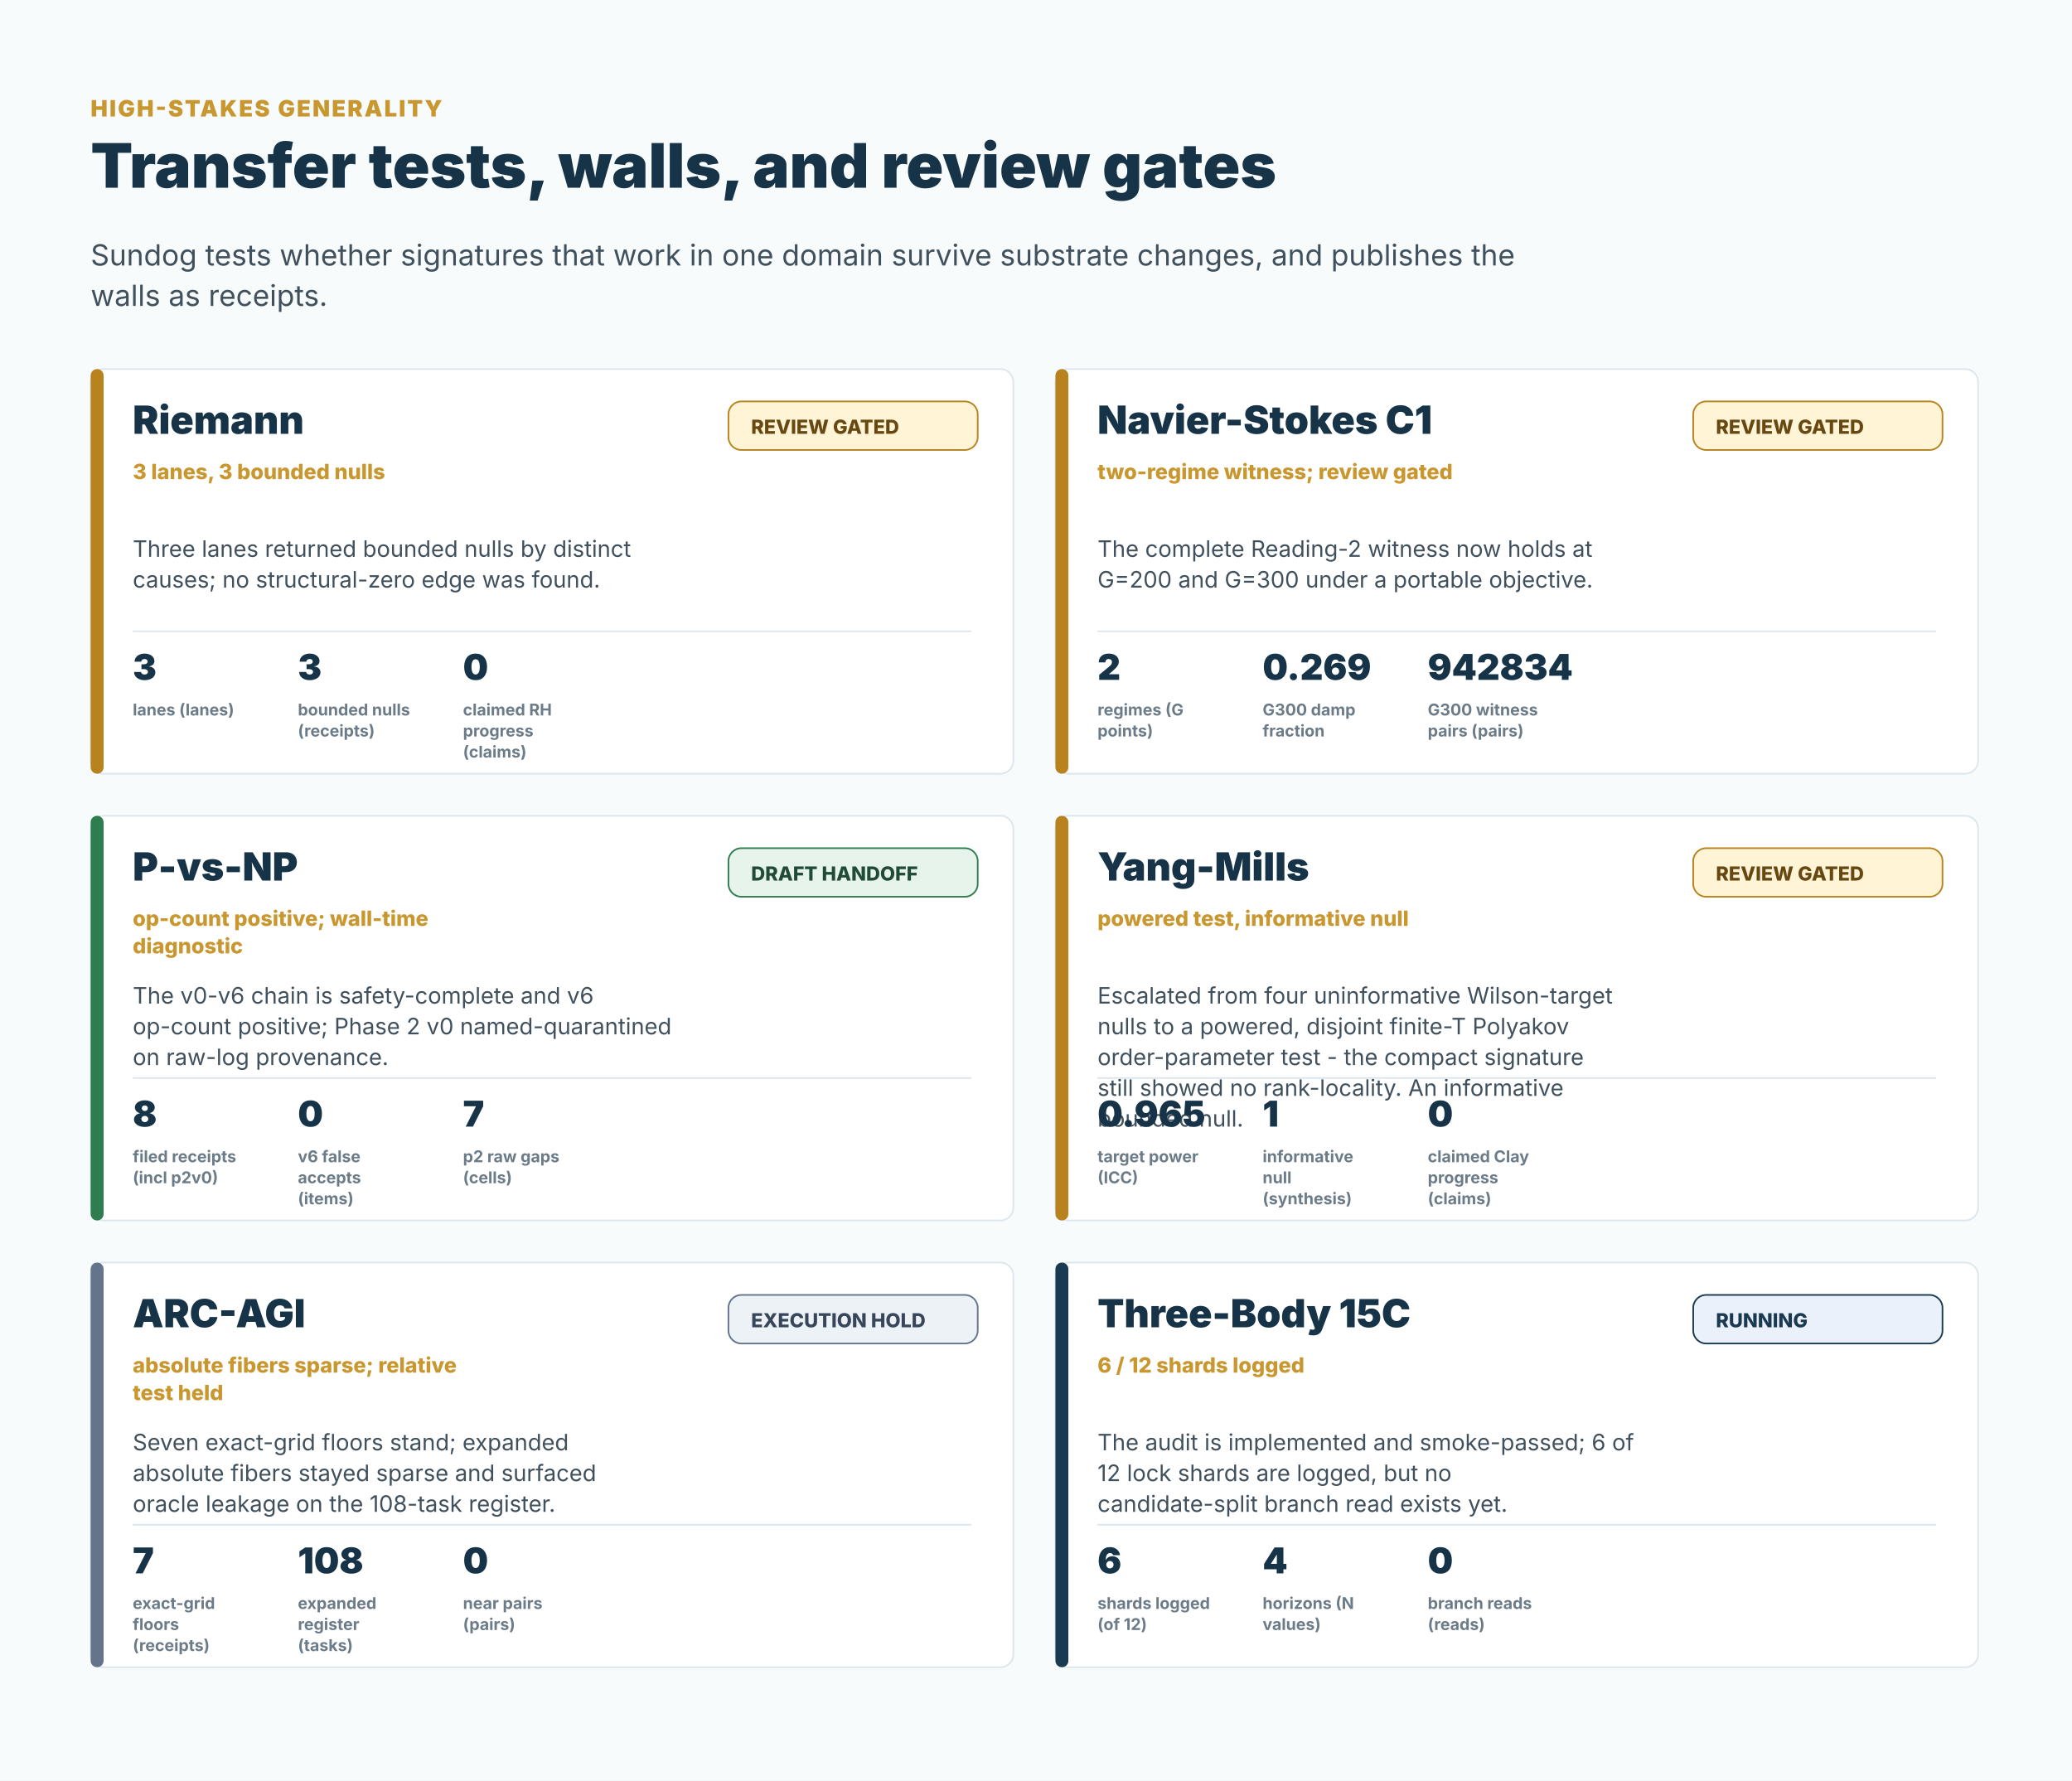
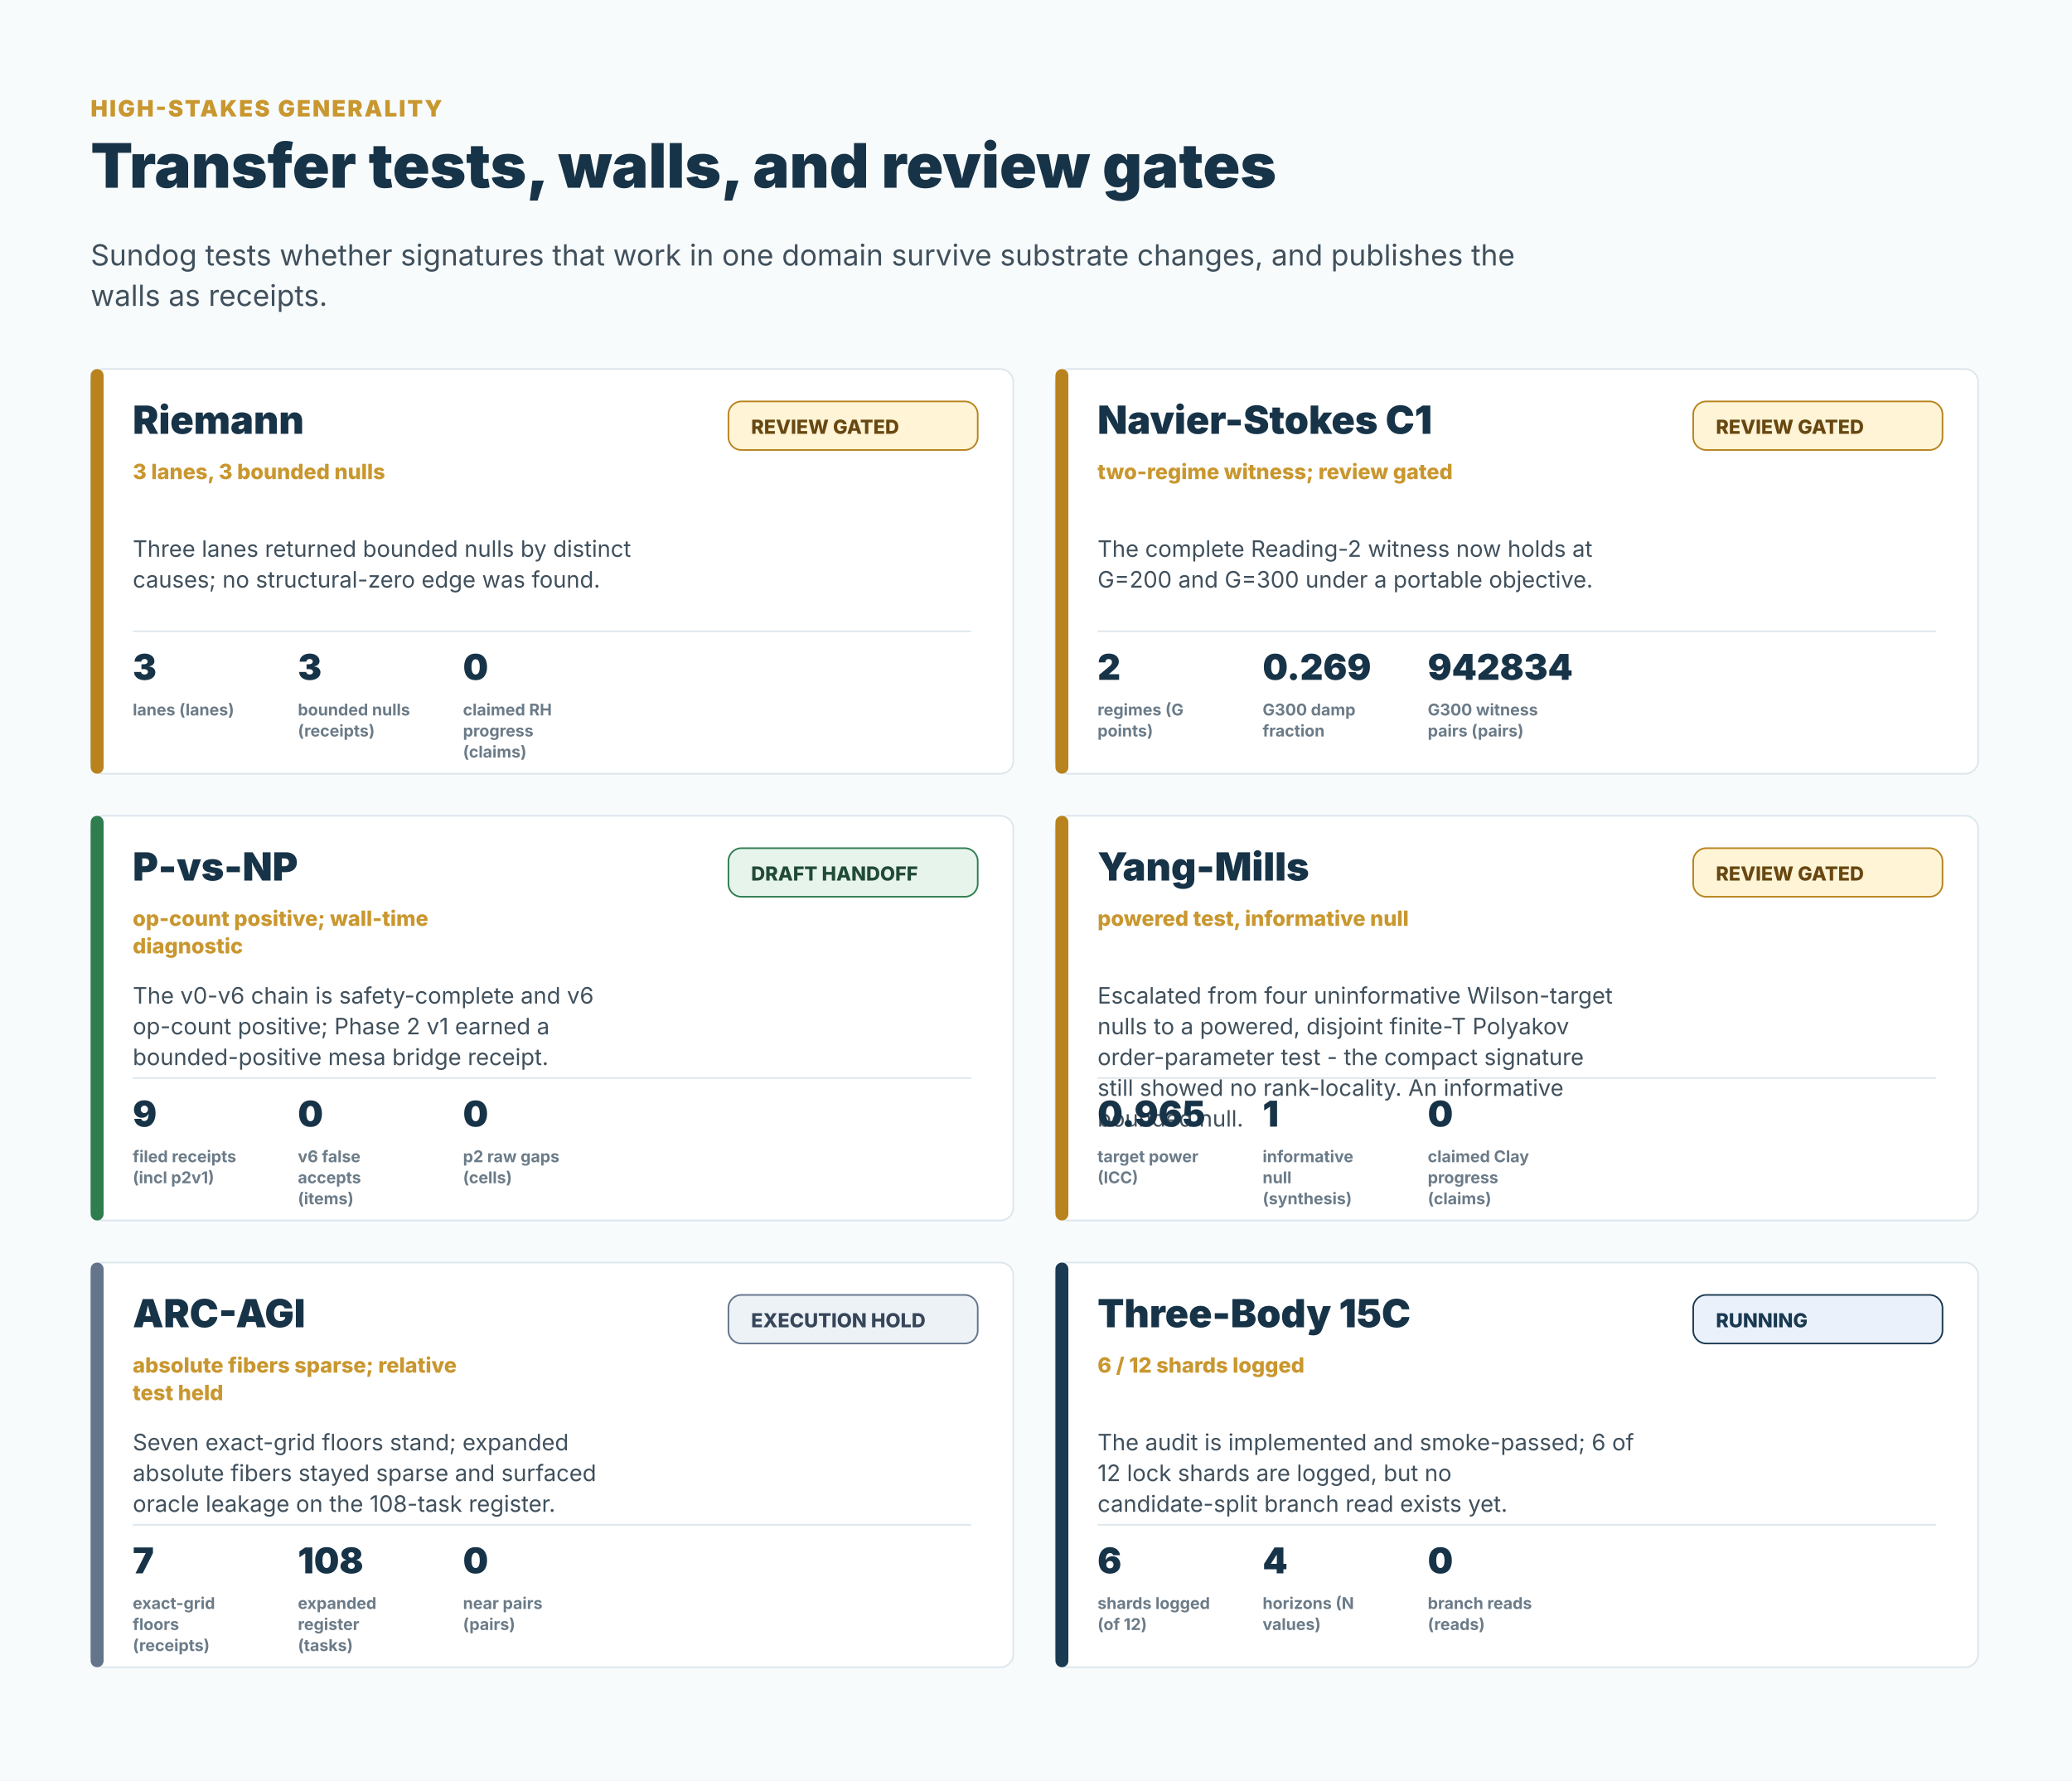
<svg xmlns="http://www.w3.org/2000/svg" viewBox="0 0 1280 1100" width="1280" height="1100" role="img" aria-labelledby="title desc">
  <rect width="1280" height="1100" fill="#F8FBFC" />
  <text x="56" y="72" fill="#C9972F" font-family="system-ui, -apple-system, BlinkMacSystemFont, 'Segoe UI', sans-serif" font-size="14" font-weight="850" letter-spacing="0.08em">HIGH-STAKES GENERALITY</text>
  <text x="56" y="116" fill="#173348" font-family="system-ui, -apple-system, BlinkMacSystemFont, 'Segoe UI', sans-serif" font-size="38" font-weight="850" text-anchor="start" letter-spacing="0">
    <tspan x="56" dy="0">Transfer tests, walls, and review gates</tspan>
  </text>
  <text x="56" y="164" fill="#40505C" font-family="system-ui, -apple-system, BlinkMacSystemFont, 'Segoe UI', sans-serif" font-size="18" font-weight="400" text-anchor="start" letter-spacing="0">
    <tspan x="56" dy="0">Sundog tests whether signatures that work in one domain survive substrate changes, and publishes the</tspan>
    <tspan x="56" dy="25">walls as receipts.</tspan>
  </text>
  <g class="generality-card" data-project="riemann">
    <rect x="56" y="228" width="570" height="250" rx="8" fill="#FFFFFF" stroke="#DCE6EC" stroke-width="1" />
    <rect x="56" y="228" width="8" height="250" rx="4" fill="#B8831E" />
    <g>
      <rect x="450" y="248" width="154" height="30" rx="8" fill="#FFF4D6" stroke="#B8831E" stroke-width="1" />
      <text x="464" y="268" fill="#684811" font-family="system-ui, -apple-system, BlinkMacSystemFont, 'Segoe UI', sans-serif" font-size="12" font-weight="800" letter-spacing="0">REVIEW GATED</text>
    </g>
    <text x="82" y="268" fill="#173348" font-family="system-ui, -apple-system, BlinkMacSystemFont, 'Segoe UI', sans-serif" font-size="24" font-weight="850" letter-spacing="0">Riemann</text>
    <text x="82" y="296" fill="#C9972F" font-family="system-ui, -apple-system, BlinkMacSystemFont, 'Segoe UI', sans-serif" font-size="13" font-weight="800" text-anchor="start" letter-spacing="0">
      <tspan x="82" dy="0">3 lanes, 3 bounded nulls</tspan>
    </text>
    <text x="82" y="344" fill="#40505C" font-family="system-ui, -apple-system, BlinkMacSystemFont, 'Segoe UI', sans-serif" font-size="14" font-weight="400" text-anchor="start" letter-spacing="0">
      <tspan x="82" dy="0">Three lanes returned bounded nulls by distinct</tspan>
      <tspan x="82" dy="19">causes; no structural-zero edge was found.</tspan>
    </text>
    <line x1="82" y1="390" x2="600" y2="390" stroke="#DCE6EC" stroke-width="1" />
    <g>
      <text x="82" y="420" fill="#173348" font-family="system-ui, -apple-system, BlinkMacSystemFont, 'Segoe UI', sans-serif" font-size="22" font-weight="850" letter-spacing="0">3</text>
      <text x="82" y="442" fill="#6B7B88" font-family="system-ui, -apple-system, BlinkMacSystemFont, 'Segoe UI', sans-serif" font-size="10" font-weight="700" text-anchor="start" letter-spacing="0">
        <tspan x="82" dy="0">lanes (lanes)</tspan>
      </text>
    </g>
    <g>
      <text x="184" y="420" fill="#173348" font-family="system-ui, -apple-system, BlinkMacSystemFont, 'Segoe UI', sans-serif" font-size="22" font-weight="850" letter-spacing="0">3</text>
      <text x="184" y="442" fill="#6B7B88" font-family="system-ui, -apple-system, BlinkMacSystemFont, 'Segoe UI', sans-serif" font-size="10" font-weight="700" text-anchor="start" letter-spacing="0">
        <tspan x="184" dy="0">bounded nulls</tspan>
        <tspan x="184" dy="13">(receipts)</tspan>
      </text>
    </g>
    <g>
      <text x="286" y="420" fill="#173348" font-family="system-ui, -apple-system, BlinkMacSystemFont, 'Segoe UI', sans-serif" font-size="22" font-weight="850" letter-spacing="0">0</text>
      <text x="286" y="442" fill="#6B7B88" font-family="system-ui, -apple-system, BlinkMacSystemFont, 'Segoe UI', sans-serif" font-size="10" font-weight="700" text-anchor="start" letter-spacing="0">
        <tspan x="286" dy="0">claimed RH</tspan>
        <tspan x="286" dy="13">progress</tspan>
        <tspan x="286" dy="13">(claims)</tspan>
      </text>
    </g>
  </g>
  <g class="generality-card" data-project="navier_stokes_c1">
    <rect x="652" y="228" width="570" height="250" rx="8" fill="#FFFFFF" stroke="#DCE6EC" stroke-width="1" />
    <rect x="652" y="228" width="8" height="250" rx="4" fill="#B8831E" />
    <g>
      <rect x="1046" y="248" width="154" height="30" rx="8" fill="#FFF4D6" stroke="#B8831E" stroke-width="1" />
      <text x="1060" y="268" fill="#684811" font-family="system-ui, -apple-system, BlinkMacSystemFont, 'Segoe UI', sans-serif" font-size="12" font-weight="800" letter-spacing="0">REVIEW GATED</text>
    </g>
    <text x="678" y="268" fill="#173348" font-family="system-ui, -apple-system, BlinkMacSystemFont, 'Segoe UI', sans-serif" font-size="24" font-weight="850" letter-spacing="0">Navier-Stokes C1</text>
    <text x="678" y="296" fill="#C9972F" font-family="system-ui, -apple-system, BlinkMacSystemFont, 'Segoe UI', sans-serif" font-size="13" font-weight="800" text-anchor="start" letter-spacing="0">
      <tspan x="678" dy="0">two-regime witness; review gated</tspan>
    </text>
    <text x="678" y="344" fill="#40505C" font-family="system-ui, -apple-system, BlinkMacSystemFont, 'Segoe UI', sans-serif" font-size="14" font-weight="400" text-anchor="start" letter-spacing="0">
      <tspan x="678" dy="0">The complete Reading-2 witness now holds at</tspan>
      <tspan x="678" dy="19">G=200 and G=300 under a portable objective.</tspan>
    </text>
    <line x1="678" y1="390" x2="1196" y2="390" stroke="#DCE6EC" stroke-width="1" />
    <g>
      <text x="678" y="420" fill="#173348" font-family="system-ui, -apple-system, BlinkMacSystemFont, 'Segoe UI', sans-serif" font-size="22" font-weight="850" letter-spacing="0">2</text>
      <text x="678" y="442" fill="#6B7B88" font-family="system-ui, -apple-system, BlinkMacSystemFont, 'Segoe UI', sans-serif" font-size="10" font-weight="700" text-anchor="start" letter-spacing="0">
        <tspan x="678" dy="0">regimes (G</tspan>
        <tspan x="678" dy="13">points)</tspan>
      </text>
    </g>
    <g>
      <text x="780" y="420" fill="#173348" font-family="system-ui, -apple-system, BlinkMacSystemFont, 'Segoe UI', sans-serif" font-size="22" font-weight="850" letter-spacing="0">0.269</text>
      <text x="780" y="442" fill="#6B7B88" font-family="system-ui, -apple-system, BlinkMacSystemFont, 'Segoe UI', sans-serif" font-size="10" font-weight="700" text-anchor="start" letter-spacing="0">
        <tspan x="780" dy="0">G300 damp</tspan>
        <tspan x="780" dy="13">fraction</tspan>
      </text>
    </g>
    <g>
      <text x="882" y="420" fill="#173348" font-family="system-ui, -apple-system, BlinkMacSystemFont, 'Segoe UI', sans-serif" font-size="22" font-weight="850" letter-spacing="0">942834</text>
      <text x="882" y="442" fill="#6B7B88" font-family="system-ui, -apple-system, BlinkMacSystemFont, 'Segoe UI', sans-serif" font-size="10" font-weight="700" text-anchor="start" letter-spacing="0">
        <tspan x="882" dy="0">G300 witness</tspan>
        <tspan x="882" dy="13">pairs (pairs)</tspan>
      </text>
    </g>
  </g>
  <g class="generality-card" data-project="pvnp">
    <rect x="56" y="504" width="570" height="250" rx="8" fill="#FFFFFF" stroke="#DCE6EC" stroke-width="1" />
    <rect x="56" y="504" width="8" height="250" rx="4" fill="#2F7D4F" />
    <g>
      <rect x="450" y="524" width="154" height="30" rx="8" fill="#E7F4EC" stroke="#2F7D4F" stroke-width="1" />
      <text x="464" y="544" fill="#214B36" font-family="system-ui, -apple-system, BlinkMacSystemFont, 'Segoe UI', sans-serif" font-size="12" font-weight="800" letter-spacing="0">DRAFT HANDOFF</text>
    </g>
    <text x="82" y="544" fill="#173348" font-family="system-ui, -apple-system, BlinkMacSystemFont, 'Segoe UI', sans-serif" font-size="24" font-weight="850" letter-spacing="0">P-vs-NP</text>
    <text x="82" y="572" fill="#C9972F" font-family="system-ui, -apple-system, BlinkMacSystemFont, 'Segoe UI', sans-serif" font-size="13" font-weight="800" text-anchor="start" letter-spacing="0">
      <tspan x="82" dy="0">op-count positive; wall-time</tspan>
      <tspan x="82" dy="17">diagnostic</tspan>
    </text>
    <text x="82" y="620" fill="#40505C" font-family="system-ui, -apple-system, BlinkMacSystemFont, 'Segoe UI', sans-serif" font-size="14" font-weight="400" text-anchor="start" letter-spacing="0">
      <tspan x="82" dy="0">The v0-v6 chain is safety-complete and v6</tspan>
-       <tspan x="82" dy="19">op-count positive; Phase 2 v0 named-quarantined</tspan>
-       <tspan x="82" dy="19">on raw-log provenance.</tspan>
+       <tspan x="82" dy="19">op-count positive; Phase 2 v1 earned a</tspan>
+       <tspan x="82" dy="19">bounded-positive mesa bridge receipt.</tspan>
    </text>
    <line x1="82" y1="666" x2="600" y2="666" stroke="#DCE6EC" stroke-width="1" />
    <g>
-       <text x="82" y="696" fill="#173348" font-family="system-ui, -apple-system, BlinkMacSystemFont, 'Segoe UI', sans-serif" font-size="22" font-weight="850" letter-spacing="0">8</text>
+       <text x="82" y="696" fill="#173348" font-family="system-ui, -apple-system, BlinkMacSystemFont, 'Segoe UI', sans-serif" font-size="22" font-weight="850" letter-spacing="0">9</text>
      <text x="82" y="718" fill="#6B7B88" font-family="system-ui, -apple-system, BlinkMacSystemFont, 'Segoe UI', sans-serif" font-size="10" font-weight="700" text-anchor="start" letter-spacing="0">
        <tspan x="82" dy="0">filed receipts</tspan>
-         <tspan x="82" dy="13">(incl p2v0)</tspan>
+         <tspan x="82" dy="13">(incl p2v1)</tspan>
      </text>
    </g>
    <g>
      <text x="184" y="696" fill="#173348" font-family="system-ui, -apple-system, BlinkMacSystemFont, 'Segoe UI', sans-serif" font-size="22" font-weight="850" letter-spacing="0">0</text>
      <text x="184" y="718" fill="#6B7B88" font-family="system-ui, -apple-system, BlinkMacSystemFont, 'Segoe UI', sans-serif" font-size="10" font-weight="700" text-anchor="start" letter-spacing="0">
        <tspan x="184" dy="0">v6 false</tspan>
        <tspan x="184" dy="13">accepts</tspan>
        <tspan x="184" dy="13">(items)</tspan>
      </text>
    </g>
    <g>
-       <text x="286" y="696" fill="#173348" font-family="system-ui, -apple-system, BlinkMacSystemFont, 'Segoe UI', sans-serif" font-size="22" font-weight="850" letter-spacing="0">7</text>
+       <text x="286" y="696" fill="#173348" font-family="system-ui, -apple-system, BlinkMacSystemFont, 'Segoe UI', sans-serif" font-size="22" font-weight="850" letter-spacing="0">0</text>
      <text x="286" y="718" fill="#6B7B88" font-family="system-ui, -apple-system, BlinkMacSystemFont, 'Segoe UI', sans-serif" font-size="10" font-weight="700" text-anchor="start" letter-spacing="0">
        <tspan x="286" dy="0">p2 raw gaps</tspan>
        <tspan x="286" dy="13">(cells)</tspan>
      </text>
    </g>
  </g>
  <g class="generality-card" data-project="yang_mills">
    <rect x="652" y="504" width="570" height="250" rx="8" fill="#FFFFFF" stroke="#DCE6EC" stroke-width="1" />
    <rect x="652" y="504" width="8" height="250" rx="4" fill="#B8831E" />
    <g>
      <rect x="1046" y="524" width="154" height="30" rx="8" fill="#FFF4D6" stroke="#B8831E" stroke-width="1" />
      <text x="1060" y="544" fill="#684811" font-family="system-ui, -apple-system, BlinkMacSystemFont, 'Segoe UI', sans-serif" font-size="12" font-weight="800" letter-spacing="0">REVIEW GATED</text>
    </g>
    <text x="678" y="544" fill="#173348" font-family="system-ui, -apple-system, BlinkMacSystemFont, 'Segoe UI', sans-serif" font-size="24" font-weight="850" letter-spacing="0">Yang-Mills</text>
    <text x="678" y="572" fill="#C9972F" font-family="system-ui, -apple-system, BlinkMacSystemFont, 'Segoe UI', sans-serif" font-size="13" font-weight="800" text-anchor="start" letter-spacing="0">
      <tspan x="678" dy="0">powered test, informative null</tspan>
    </text>
    <text x="678" y="620" fill="#40505C" font-family="system-ui, -apple-system, BlinkMacSystemFont, 'Segoe UI', sans-serif" font-size="14" font-weight="400" text-anchor="start" letter-spacing="0">
      <tspan x="678" dy="0">Escalated from four uninformative Wilson-target</tspan>
      <tspan x="678" dy="19">nulls to a powered, disjoint finite-T Polyakov</tspan>
      <tspan x="678" dy="19">order-parameter test - the compact signature</tspan>
      <tspan x="678" dy="19">still showed no rank-locality. An informative</tspan>
      <tspan x="678" dy="19">bounded null.</tspan>
    </text>
    <line x1="678" y1="666" x2="1196" y2="666" stroke="#DCE6EC" stroke-width="1" />
    <g>
      <text x="678" y="696" fill="#173348" font-family="system-ui, -apple-system, BlinkMacSystemFont, 'Segoe UI', sans-serif" font-size="22" font-weight="850" letter-spacing="0">0.965</text>
      <text x="678" y="718" fill="#6B7B88" font-family="system-ui, -apple-system, BlinkMacSystemFont, 'Segoe UI', sans-serif" font-size="10" font-weight="700" text-anchor="start" letter-spacing="0">
        <tspan x="678" dy="0">target power</tspan>
        <tspan x="678" dy="13">(ICC)</tspan>
      </text>
    </g>
    <g>
      <text x="780" y="696" fill="#173348" font-family="system-ui, -apple-system, BlinkMacSystemFont, 'Segoe UI', sans-serif" font-size="22" font-weight="850" letter-spacing="0">1</text>
      <text x="780" y="718" fill="#6B7B88" font-family="system-ui, -apple-system, BlinkMacSystemFont, 'Segoe UI', sans-serif" font-size="10" font-weight="700" text-anchor="start" letter-spacing="0">
        <tspan x="780" dy="0">informative</tspan>
        <tspan x="780" dy="13">null</tspan>
        <tspan x="780" dy="13">(synthesis)</tspan>
      </text>
    </g>
    <g>
      <text x="882" y="696" fill="#173348" font-family="system-ui, -apple-system, BlinkMacSystemFont, 'Segoe UI', sans-serif" font-size="22" font-weight="850" letter-spacing="0">0</text>
      <text x="882" y="718" fill="#6B7B88" font-family="system-ui, -apple-system, BlinkMacSystemFont, 'Segoe UI', sans-serif" font-size="10" font-weight="700" text-anchor="start" letter-spacing="0">
        <tspan x="882" dy="0">claimed Clay</tspan>
        <tspan x="882" dy="13">progress</tspan>
        <tspan x="882" dy="13">(claims)</tspan>
      </text>
    </g>
  </g>
  <g class="generality-card" data-project="arc_agi">
    <rect x="56" y="780" width="570" height="250" rx="8" fill="#FFFFFF" stroke="#DCE6EC" stroke-width="1" />
    <rect x="56" y="780" width="8" height="250" rx="4" fill="#64748B" />
    <g>
      <rect x="450" y="800" width="154" height="30" rx="8" fill="#EDF2F7" stroke="#64748B" stroke-width="1" />
      <text x="464" y="820" fill="#37465A" font-family="system-ui, -apple-system, BlinkMacSystemFont, 'Segoe UI', sans-serif" font-size="12" font-weight="800" letter-spacing="0">EXECUTION HOLD</text>
    </g>
    <text x="82" y="820" fill="#173348" font-family="system-ui, -apple-system, BlinkMacSystemFont, 'Segoe UI', sans-serif" font-size="24" font-weight="850" letter-spacing="0">ARC-AGI</text>
    <text x="82" y="848" fill="#C9972F" font-family="system-ui, -apple-system, BlinkMacSystemFont, 'Segoe UI', sans-serif" font-size="13" font-weight="800" text-anchor="start" letter-spacing="0">
      <tspan x="82" dy="0">absolute fibers sparse; relative</tspan>
      <tspan x="82" dy="17">test held</tspan>
    </text>
    <text x="82" y="896" fill="#40505C" font-family="system-ui, -apple-system, BlinkMacSystemFont, 'Segoe UI', sans-serif" font-size="14" font-weight="400" text-anchor="start" letter-spacing="0">
      <tspan x="82" dy="0">Seven exact-grid floors stand; expanded</tspan>
      <tspan x="82" dy="19">absolute fibers stayed sparse and surfaced</tspan>
      <tspan x="82" dy="19">oracle leakage on the 108-task register.</tspan>
    </text>
    <line x1="82" y1="942" x2="600" y2="942" stroke="#DCE6EC" stroke-width="1" />
    <g>
      <text x="82" y="972" fill="#173348" font-family="system-ui, -apple-system, BlinkMacSystemFont, 'Segoe UI', sans-serif" font-size="22" font-weight="850" letter-spacing="0">7</text>
      <text x="82" y="994" fill="#6B7B88" font-family="system-ui, -apple-system, BlinkMacSystemFont, 'Segoe UI', sans-serif" font-size="10" font-weight="700" text-anchor="start" letter-spacing="0">
        <tspan x="82" dy="0">exact-grid</tspan>
        <tspan x="82" dy="13">floors</tspan>
        <tspan x="82" dy="13">(receipts)</tspan>
      </text>
    </g>
    <g>
      <text x="184" y="972" fill="#173348" font-family="system-ui, -apple-system, BlinkMacSystemFont, 'Segoe UI', sans-serif" font-size="22" font-weight="850" letter-spacing="0">108</text>
      <text x="184" y="994" fill="#6B7B88" font-family="system-ui, -apple-system, BlinkMacSystemFont, 'Segoe UI', sans-serif" font-size="10" font-weight="700" text-anchor="start" letter-spacing="0">
        <tspan x="184" dy="0">expanded</tspan>
        <tspan x="184" dy="13">register</tspan>
        <tspan x="184" dy="13">(tasks)</tspan>
      </text>
    </g>
    <g>
      <text x="286" y="972" fill="#173348" font-family="system-ui, -apple-system, BlinkMacSystemFont, 'Segoe UI', sans-serif" font-size="22" font-weight="850" letter-spacing="0">0</text>
      <text x="286" y="994" fill="#6B7B88" font-family="system-ui, -apple-system, BlinkMacSystemFont, 'Segoe UI', sans-serif" font-size="10" font-weight="700" text-anchor="start" letter-spacing="0">
        <tspan x="286" dy="0">near pairs</tspan>
        <tspan x="286" dy="13">(pairs)</tspan>
      </text>
    </g>
  </g>
  <g class="generality-card" data-project="threebody_15c">
    <rect x="652" y="780" width="570" height="250" rx="8" fill="#FFFFFF" stroke="#DCE6EC" stroke-width="1" />
    <rect x="652" y="780" width="8" height="250" rx="4" fill="#1A3A52" />
    <g>
      <rect x="1046" y="800" width="154" height="30" rx="8" fill="#EAF1FA" stroke="#1A3A52" stroke-width="1" />
      <text x="1060" y="820" fill="#1A3A52" font-family="system-ui, -apple-system, BlinkMacSystemFont, 'Segoe UI', sans-serif" font-size="12" font-weight="800" letter-spacing="0">RUNNING</text>
    </g>
    <text x="678" y="820" fill="#173348" font-family="system-ui, -apple-system, BlinkMacSystemFont, 'Segoe UI', sans-serif" font-size="24" font-weight="850" letter-spacing="0">Three-Body 15C</text>
    <text x="678" y="848" fill="#C9972F" font-family="system-ui, -apple-system, BlinkMacSystemFont, 'Segoe UI', sans-serif" font-size="13" font-weight="800" text-anchor="start" letter-spacing="0">
      <tspan x="678" dy="0">6 / 12 shards logged</tspan>
    </text>
    <text x="678" y="896" fill="#40505C" font-family="system-ui, -apple-system, BlinkMacSystemFont, 'Segoe UI', sans-serif" font-size="14" font-weight="400" text-anchor="start" letter-spacing="0">
      <tspan x="678" dy="0">The audit is implemented and smoke-passed; 6 of</tspan>
      <tspan x="678" dy="19">12 lock shards are logged, but no</tspan>
      <tspan x="678" dy="19">candidate-split branch read exists yet.</tspan>
    </text>
    <line x1="678" y1="942" x2="1196" y2="942" stroke="#DCE6EC" stroke-width="1" />
    <g>
      <text x="678" y="972" fill="#173348" font-family="system-ui, -apple-system, BlinkMacSystemFont, 'Segoe UI', sans-serif" font-size="22" font-weight="850" letter-spacing="0">6</text>
      <text x="678" y="994" fill="#6B7B88" font-family="system-ui, -apple-system, BlinkMacSystemFont, 'Segoe UI', sans-serif" font-size="10" font-weight="700" text-anchor="start" letter-spacing="0">
        <tspan x="678" dy="0">shards logged</tspan>
        <tspan x="678" dy="13">(of 12)</tspan>
      </text>
    </g>
    <g>
      <text x="780" y="972" fill="#173348" font-family="system-ui, -apple-system, BlinkMacSystemFont, 'Segoe UI', sans-serif" font-size="22" font-weight="850" letter-spacing="0">4</text>
      <text x="780" y="994" fill="#6B7B88" font-family="system-ui, -apple-system, BlinkMacSystemFont, 'Segoe UI', sans-serif" font-size="10" font-weight="700" text-anchor="start" letter-spacing="0">
        <tspan x="780" dy="0">horizons (N</tspan>
        <tspan x="780" dy="13">values)</tspan>
      </text>
    </g>
    <g>
      <text x="882" y="972" fill="#173348" font-family="system-ui, -apple-system, BlinkMacSystemFont, 'Segoe UI', sans-serif" font-size="22" font-weight="850" letter-spacing="0">0</text>
      <text x="882" y="994" fill="#6B7B88" font-family="system-ui, -apple-system, BlinkMacSystemFont, 'Segoe UI', sans-serif" font-size="10" font-weight="700" text-anchor="start" letter-spacing="0">
        <tspan x="882" dy="0">branch reads</tspan>
        <tspan x="882" dy="13">(reads)</tspan>
      </text>
    </g>
  </g>
</svg>
